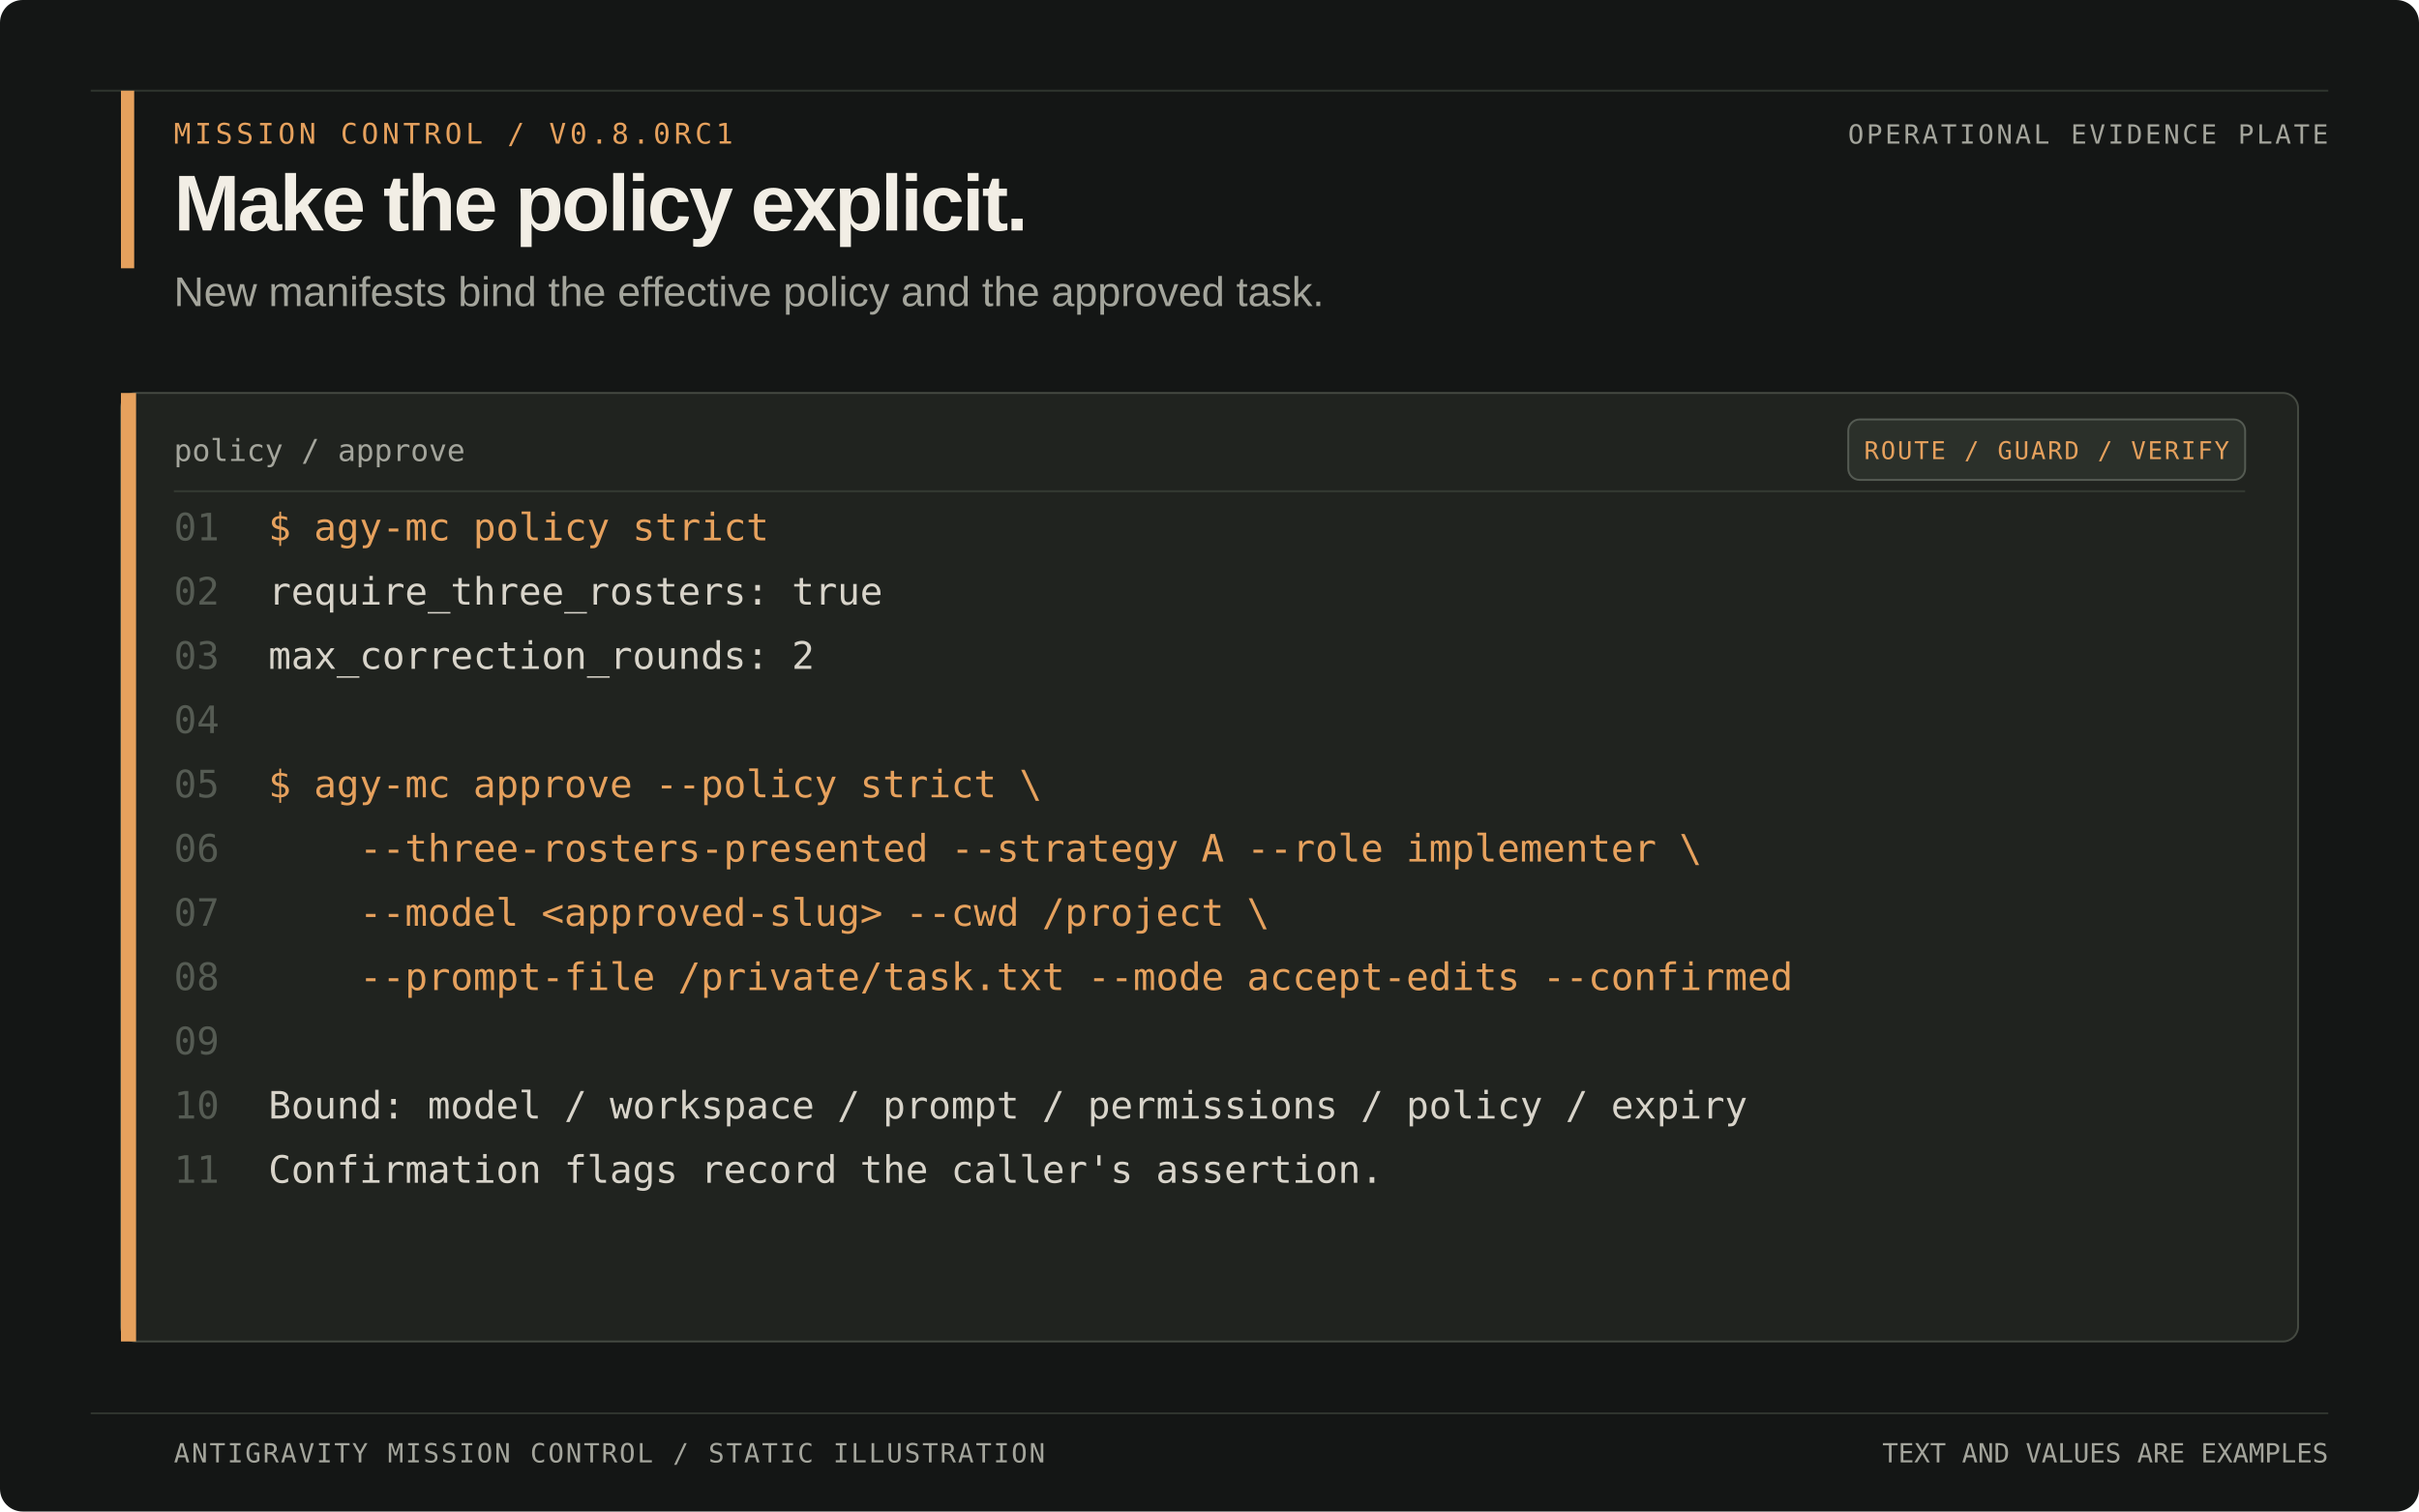
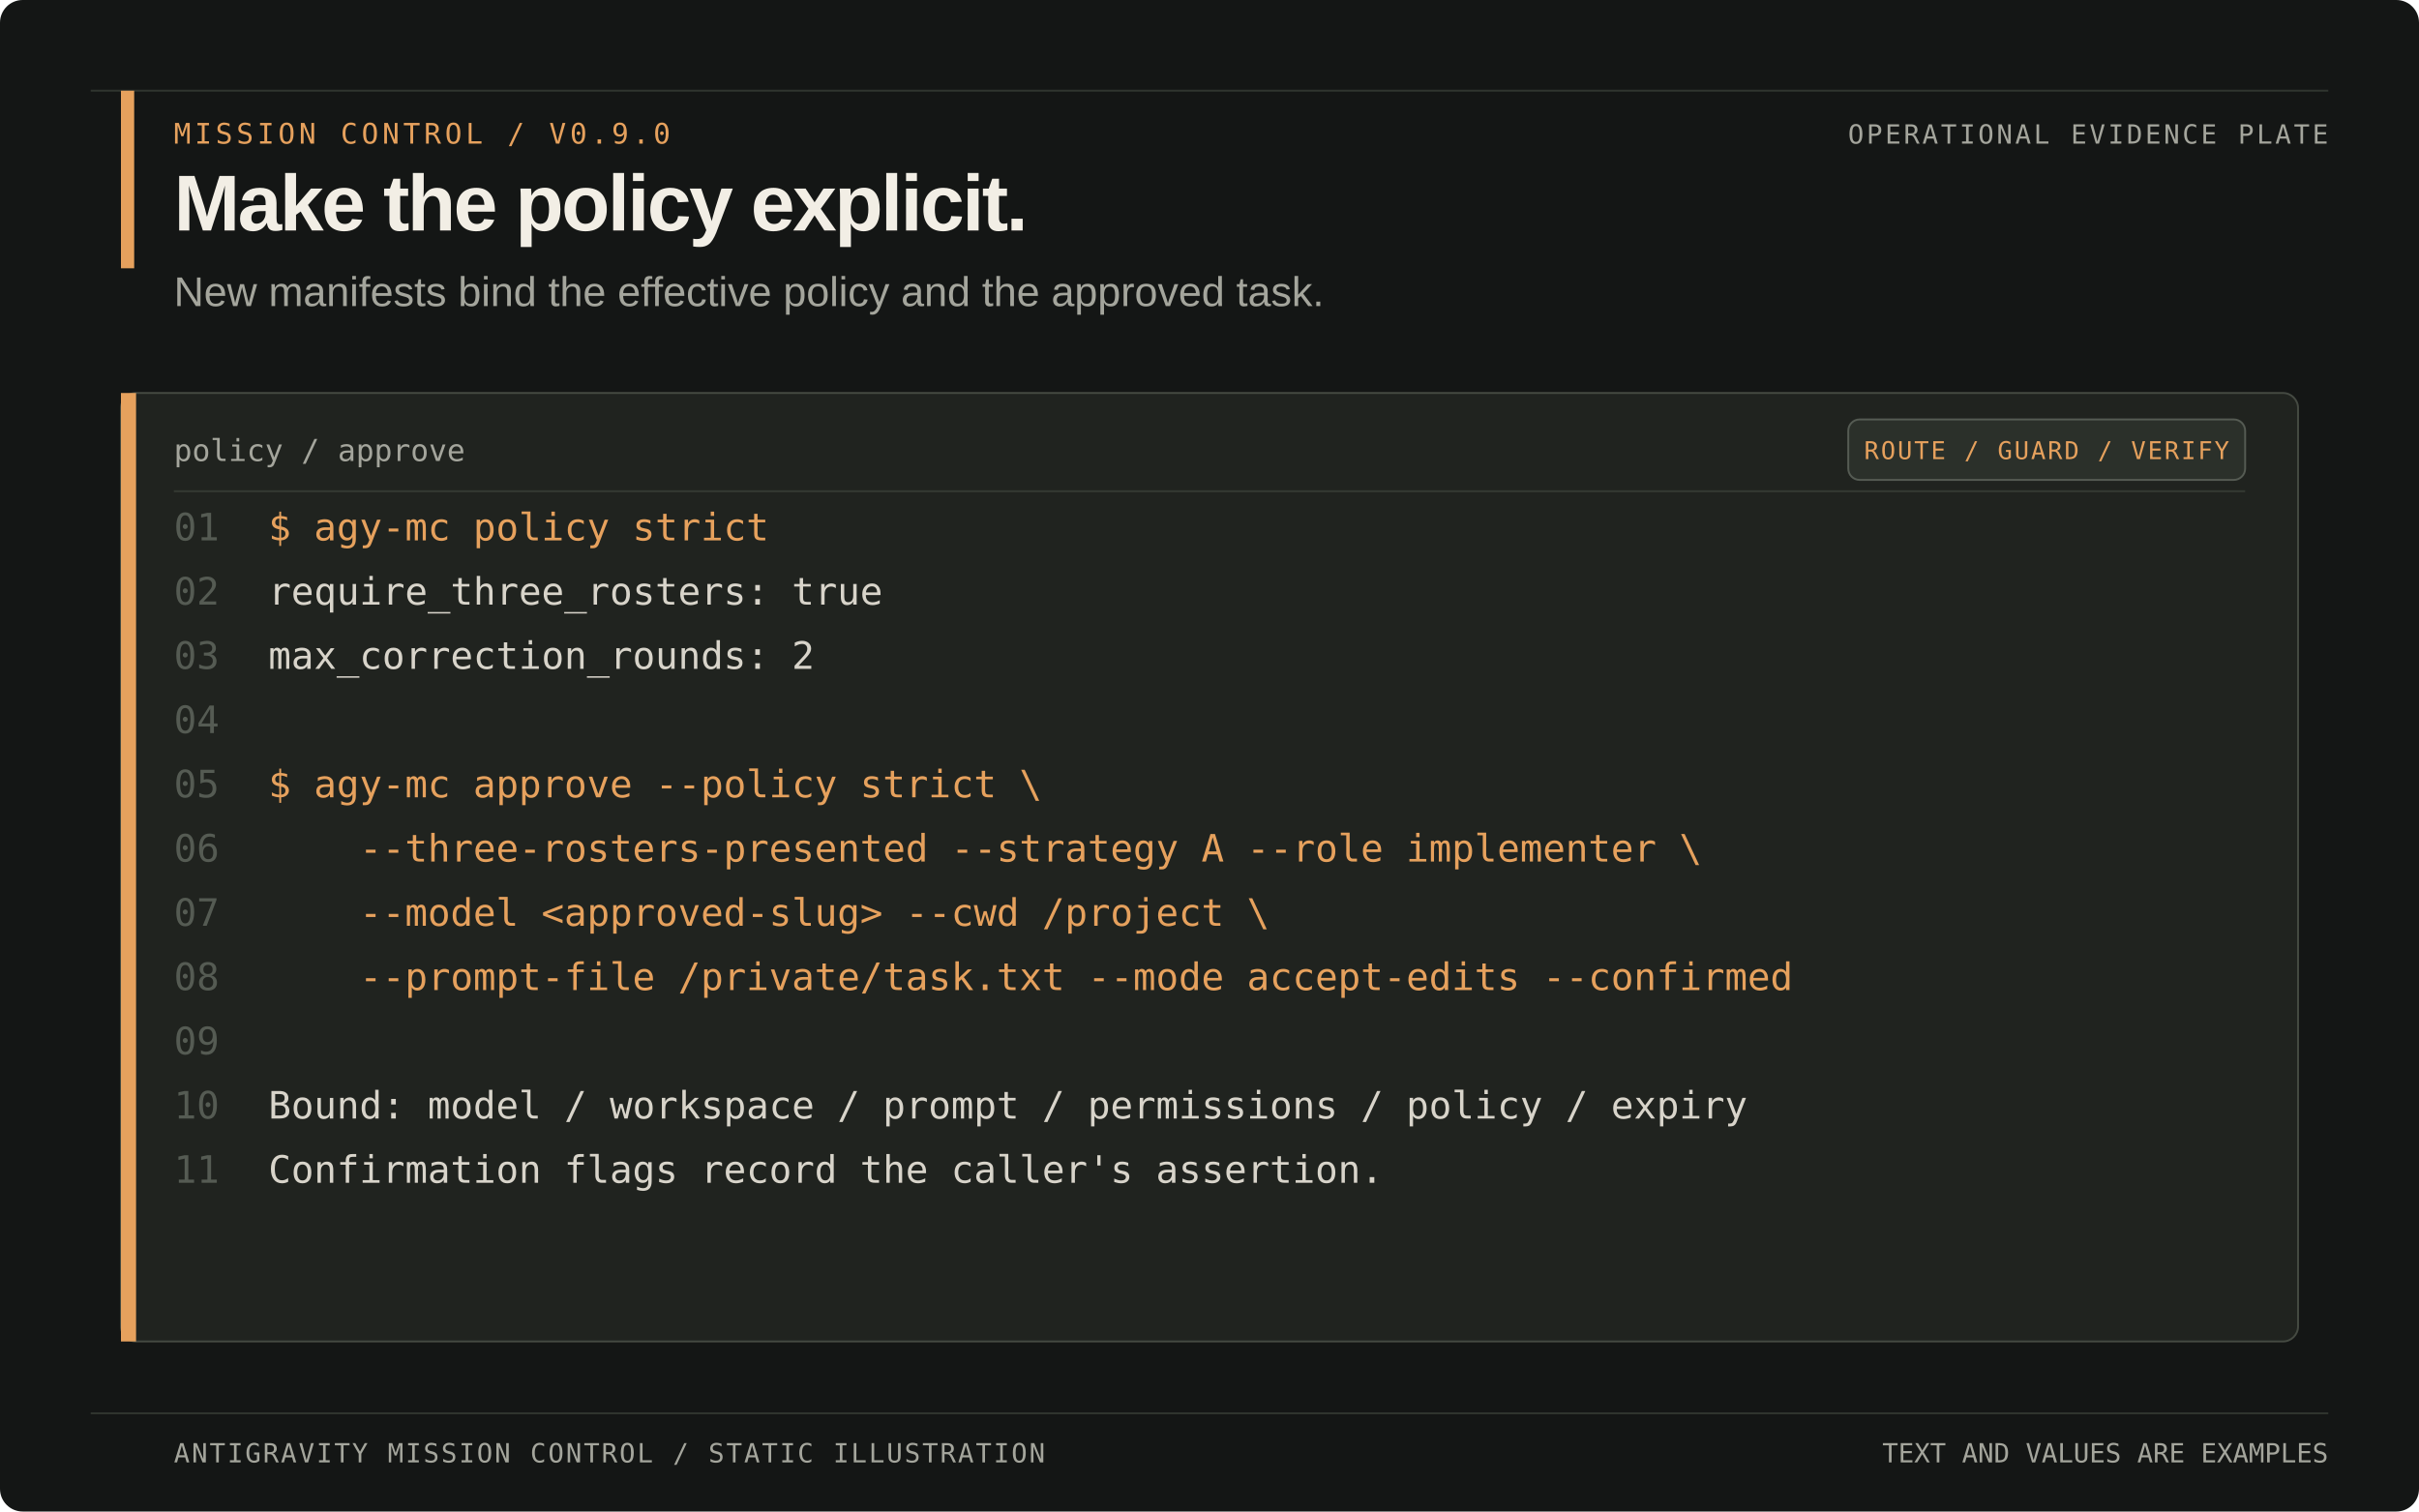
<svg xmlns="http://www.w3.org/2000/svg" width="1280" height="800" viewBox="0 0 1280 800" role="img" aria-labelledby="title desc">
  <rect width="1280" height="800" rx="12" fill="#141615" />
  <path d="M48 48H1232M48 748H1232" stroke="#30352f" />
  <rect x="64" y="48" width="7" height="94" fill="#e6a15d" />
-   <text x="92" y="76" font-family="Menlo, Consolas, monospace" font-size="15" letter-spacing="2" fill="#e6a15d">MISSION CONTROL  /  V0.8.0RC1</text>
+   <text x="92" y="76" font-family="Menlo, Consolas, monospace" font-size="15" letter-spacing="2" fill="#e6a15d">MISSION CONTROL  /  V0.9.0</text>
  <text x="92" y="122" font-family="Arial, Helvetica, sans-serif" font-size="42" font-weight="700" letter-spacing="-1.2" fill="#f2eee5">Make the policy explicit.</text>
  <text x="92" y="162" font-family="Arial, Helvetica, sans-serif" font-size="22" fill="#a4a59c">New manifests bind the effective policy and the approved task.</text>
  <text x="1232" y="76" text-anchor="end" font-family="Menlo, Consolas, monospace" font-size="14" letter-spacing="1.4" fill="#a4a59c">OPERATIONAL EVIDENCE PLATE</text>
  <rect x="64" y="208" width="1152" height="502" rx="8" fill="#20231f" stroke="#454a42" />
  <rect x="64" y="208" width="8" height="502" fill="#e6a15d" />
  <text x="92" y="244" font-family="Menlo, Consolas, monospace" font-size="16" fill="#a4a59c">policy / approve</text>
  <rect x="978" y="222" width="210" height="32" rx="6" fill="#2b302a" stroke="#555b53" />
  <text x="1083" y="243" text-anchor="middle" font-family="Menlo, Consolas, monospace" font-size="13" letter-spacing="1" fill="#e6a15d">ROUTE / GUARD / VERIFY</text>
  <path d="M92 260H1188" stroke="#343a33" />
  <g xml:space="preserve" font-family="Menlo, Consolas, monospace" font-size="20">
    <text x="92" y="286" fill="#555b53">01</text>
    <text x="142" y="286" fill="#e6a15d">$ agy-mc policy strict</text>
    <text x="92" y="320" fill="#555b53">02</text>
    <text x="142" y="320" fill="#d8d4ca">require_three_rosters: true</text>
    <text x="92" y="354" fill="#555b53">03</text>
    <text x="142" y="354" fill="#d8d4ca">max_correction_rounds: 2</text>
    <text x="92" y="388" fill="#555b53">04</text>
    <text x="142" y="388" fill="#d8d4ca" />
    <text x="92" y="422" fill="#555b53">05</text>
    <text x="142" y="422" fill="#e6a15d">$ agy-mc approve --policy strict \</text>
    <text x="92" y="456" fill="#555b53">06</text>
    <text x="142" y="456" fill="#e6a15d">    --three-rosters-presented --strategy A --role implementer \</text>
    <text x="92" y="490" fill="#555b53">07</text>
    <text x="142" y="490" fill="#e6a15d">    --model &lt;approved-slug&gt; --cwd /project \</text>
    <text x="92" y="524" fill="#555b53">08</text>
    <text x="142" y="524" fill="#e6a15d">    --prompt-file /private/task.txt --mode accept-edits --confirmed</text>
    <text x="92" y="558" fill="#555b53">09</text>
    <text x="142" y="558" fill="#d8d4ca" />
    <text x="92" y="592" fill="#555b53">10</text>
    <text x="142" y="592" fill="#d8d4ca">Bound: model / workspace / prompt / permissions / policy / expiry</text>
    <text x="92" y="626" fill="#555b53">11</text>
    <text x="142" y="626" fill="#d8d4ca">Confirmation flags record the caller's assertion.</text>
  </g>
  <text x="92" y="774" font-family="Menlo, Consolas, monospace" font-size="14" letter-spacing="1" fill="#a4a59c">ANTIGRAVITY MISSION CONTROL  /  STATIC ILLUSTRATION</text>
  <text x="1232" y="774" text-anchor="end" font-family="Menlo, Consolas, monospace" font-size="14" fill="#a4a59c">TEXT AND VALUES ARE EXAMPLES</text>
</svg>
